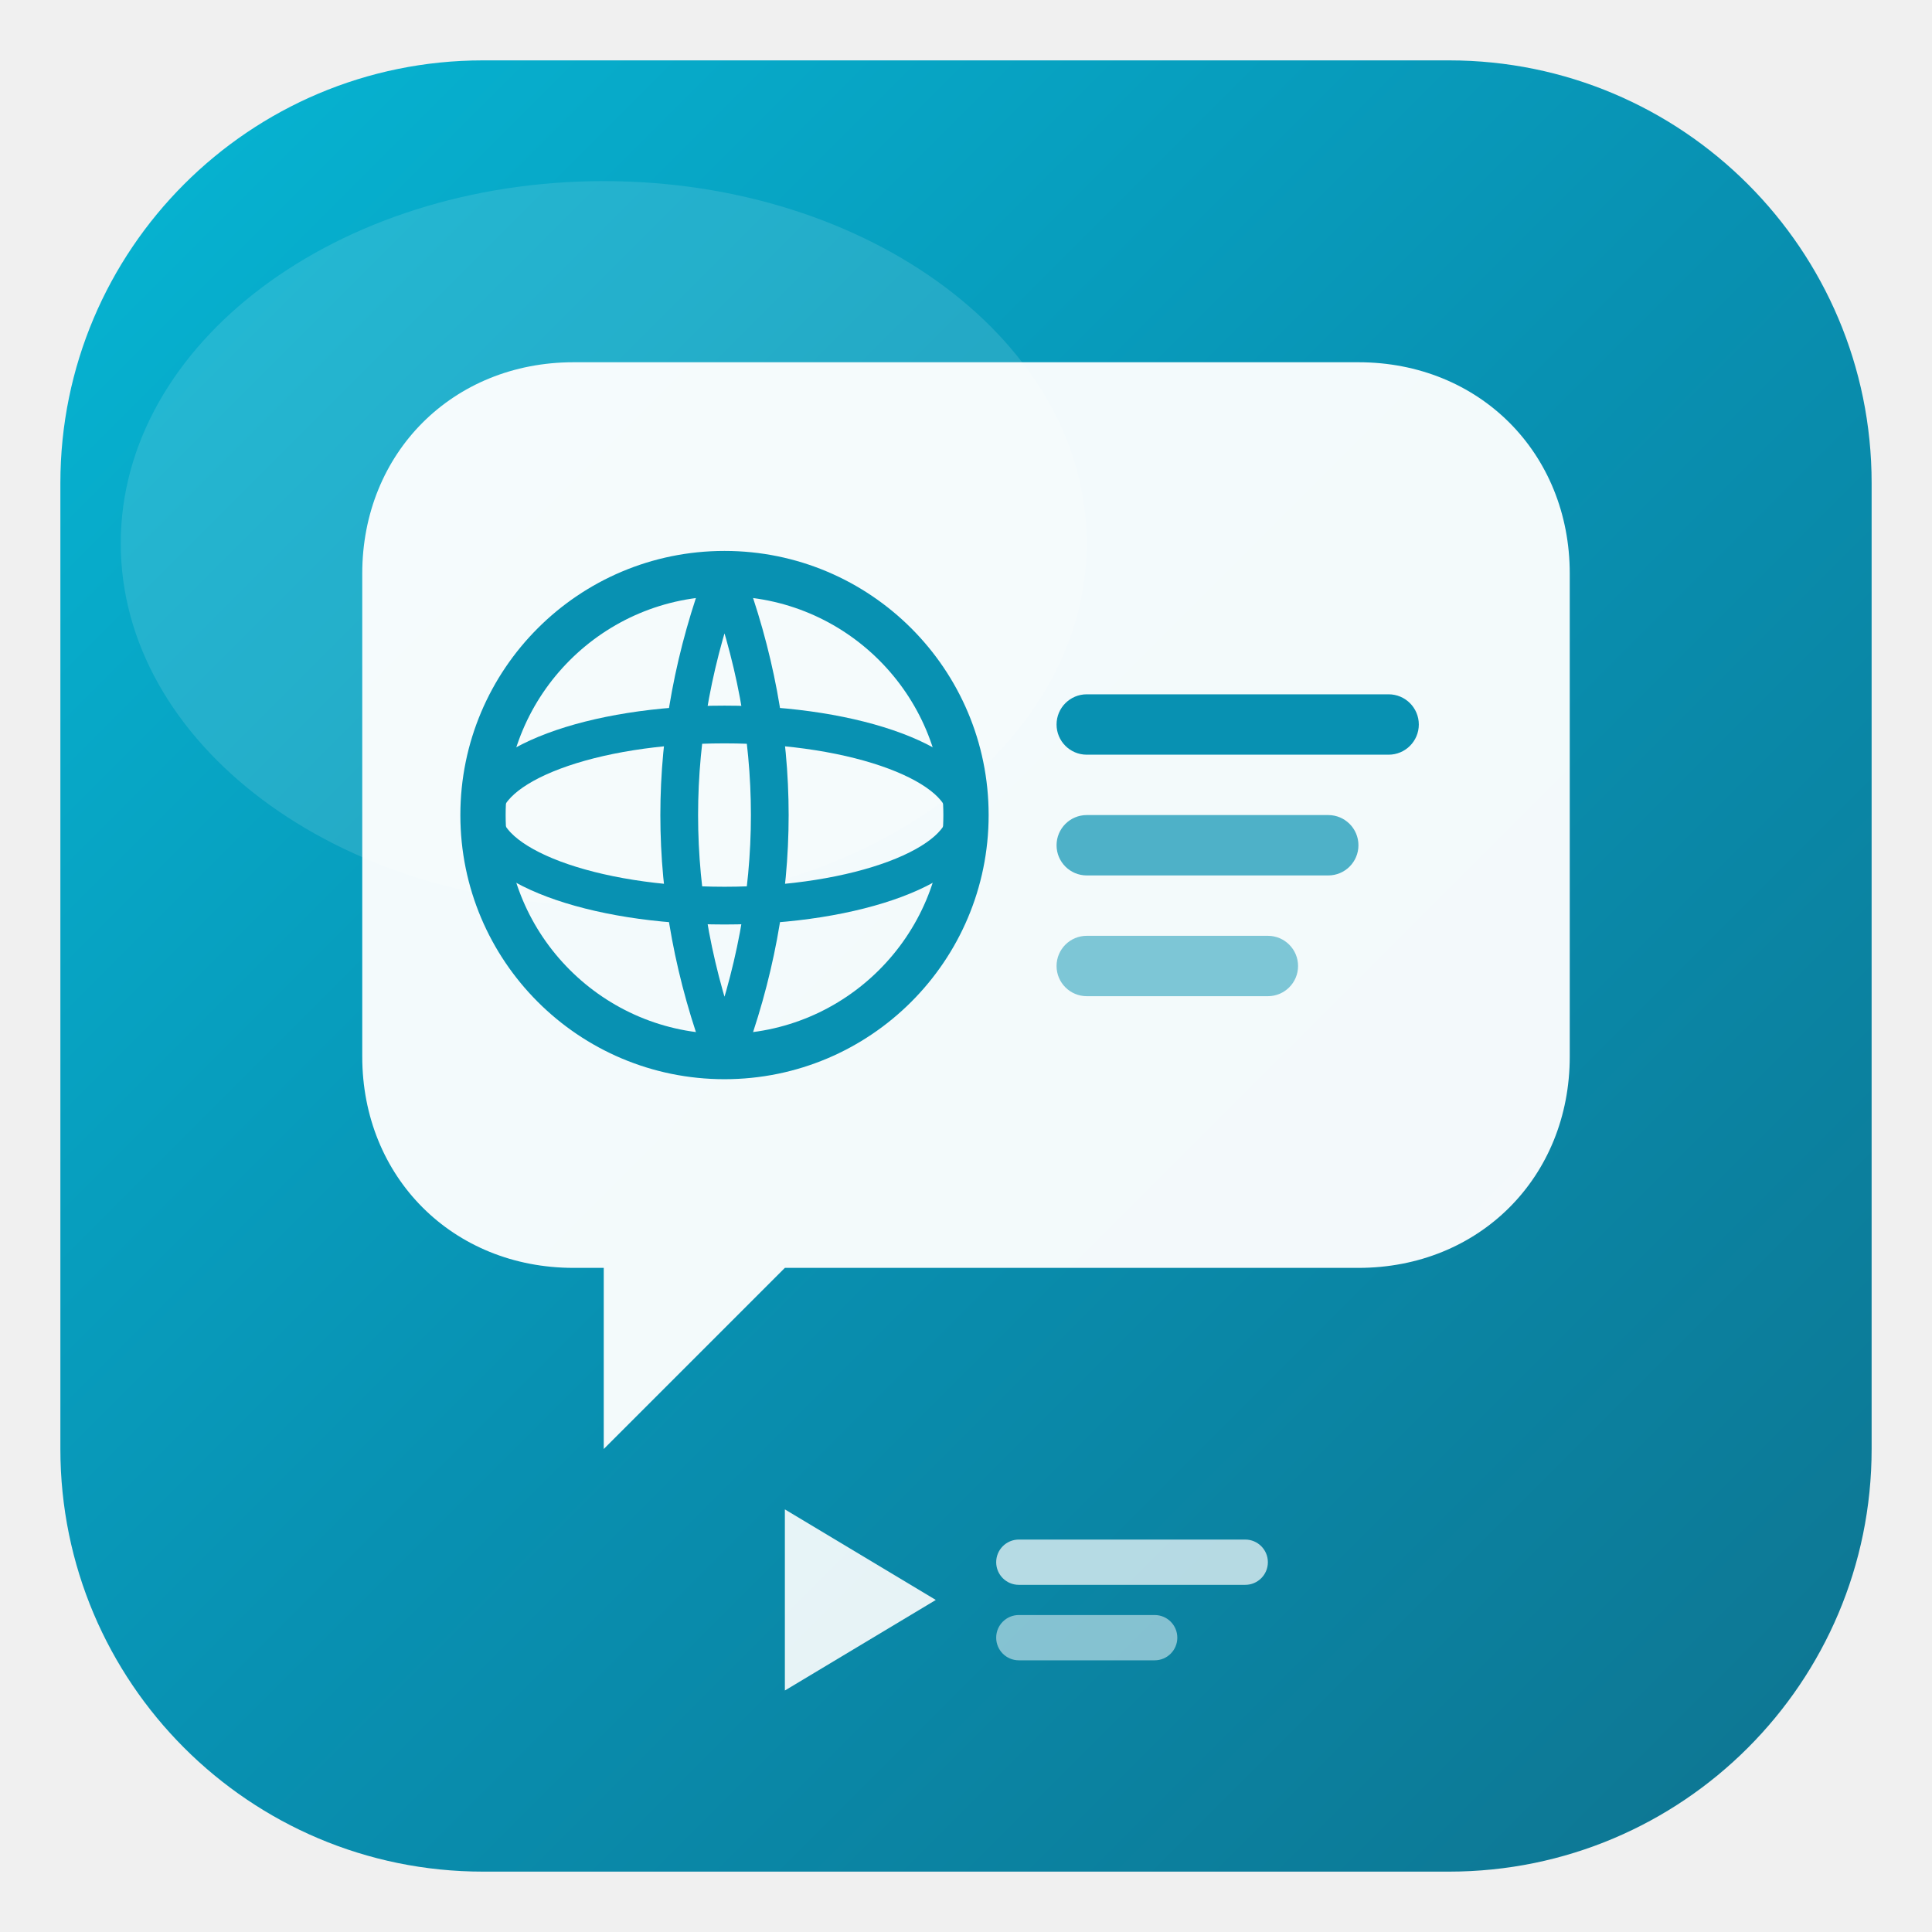
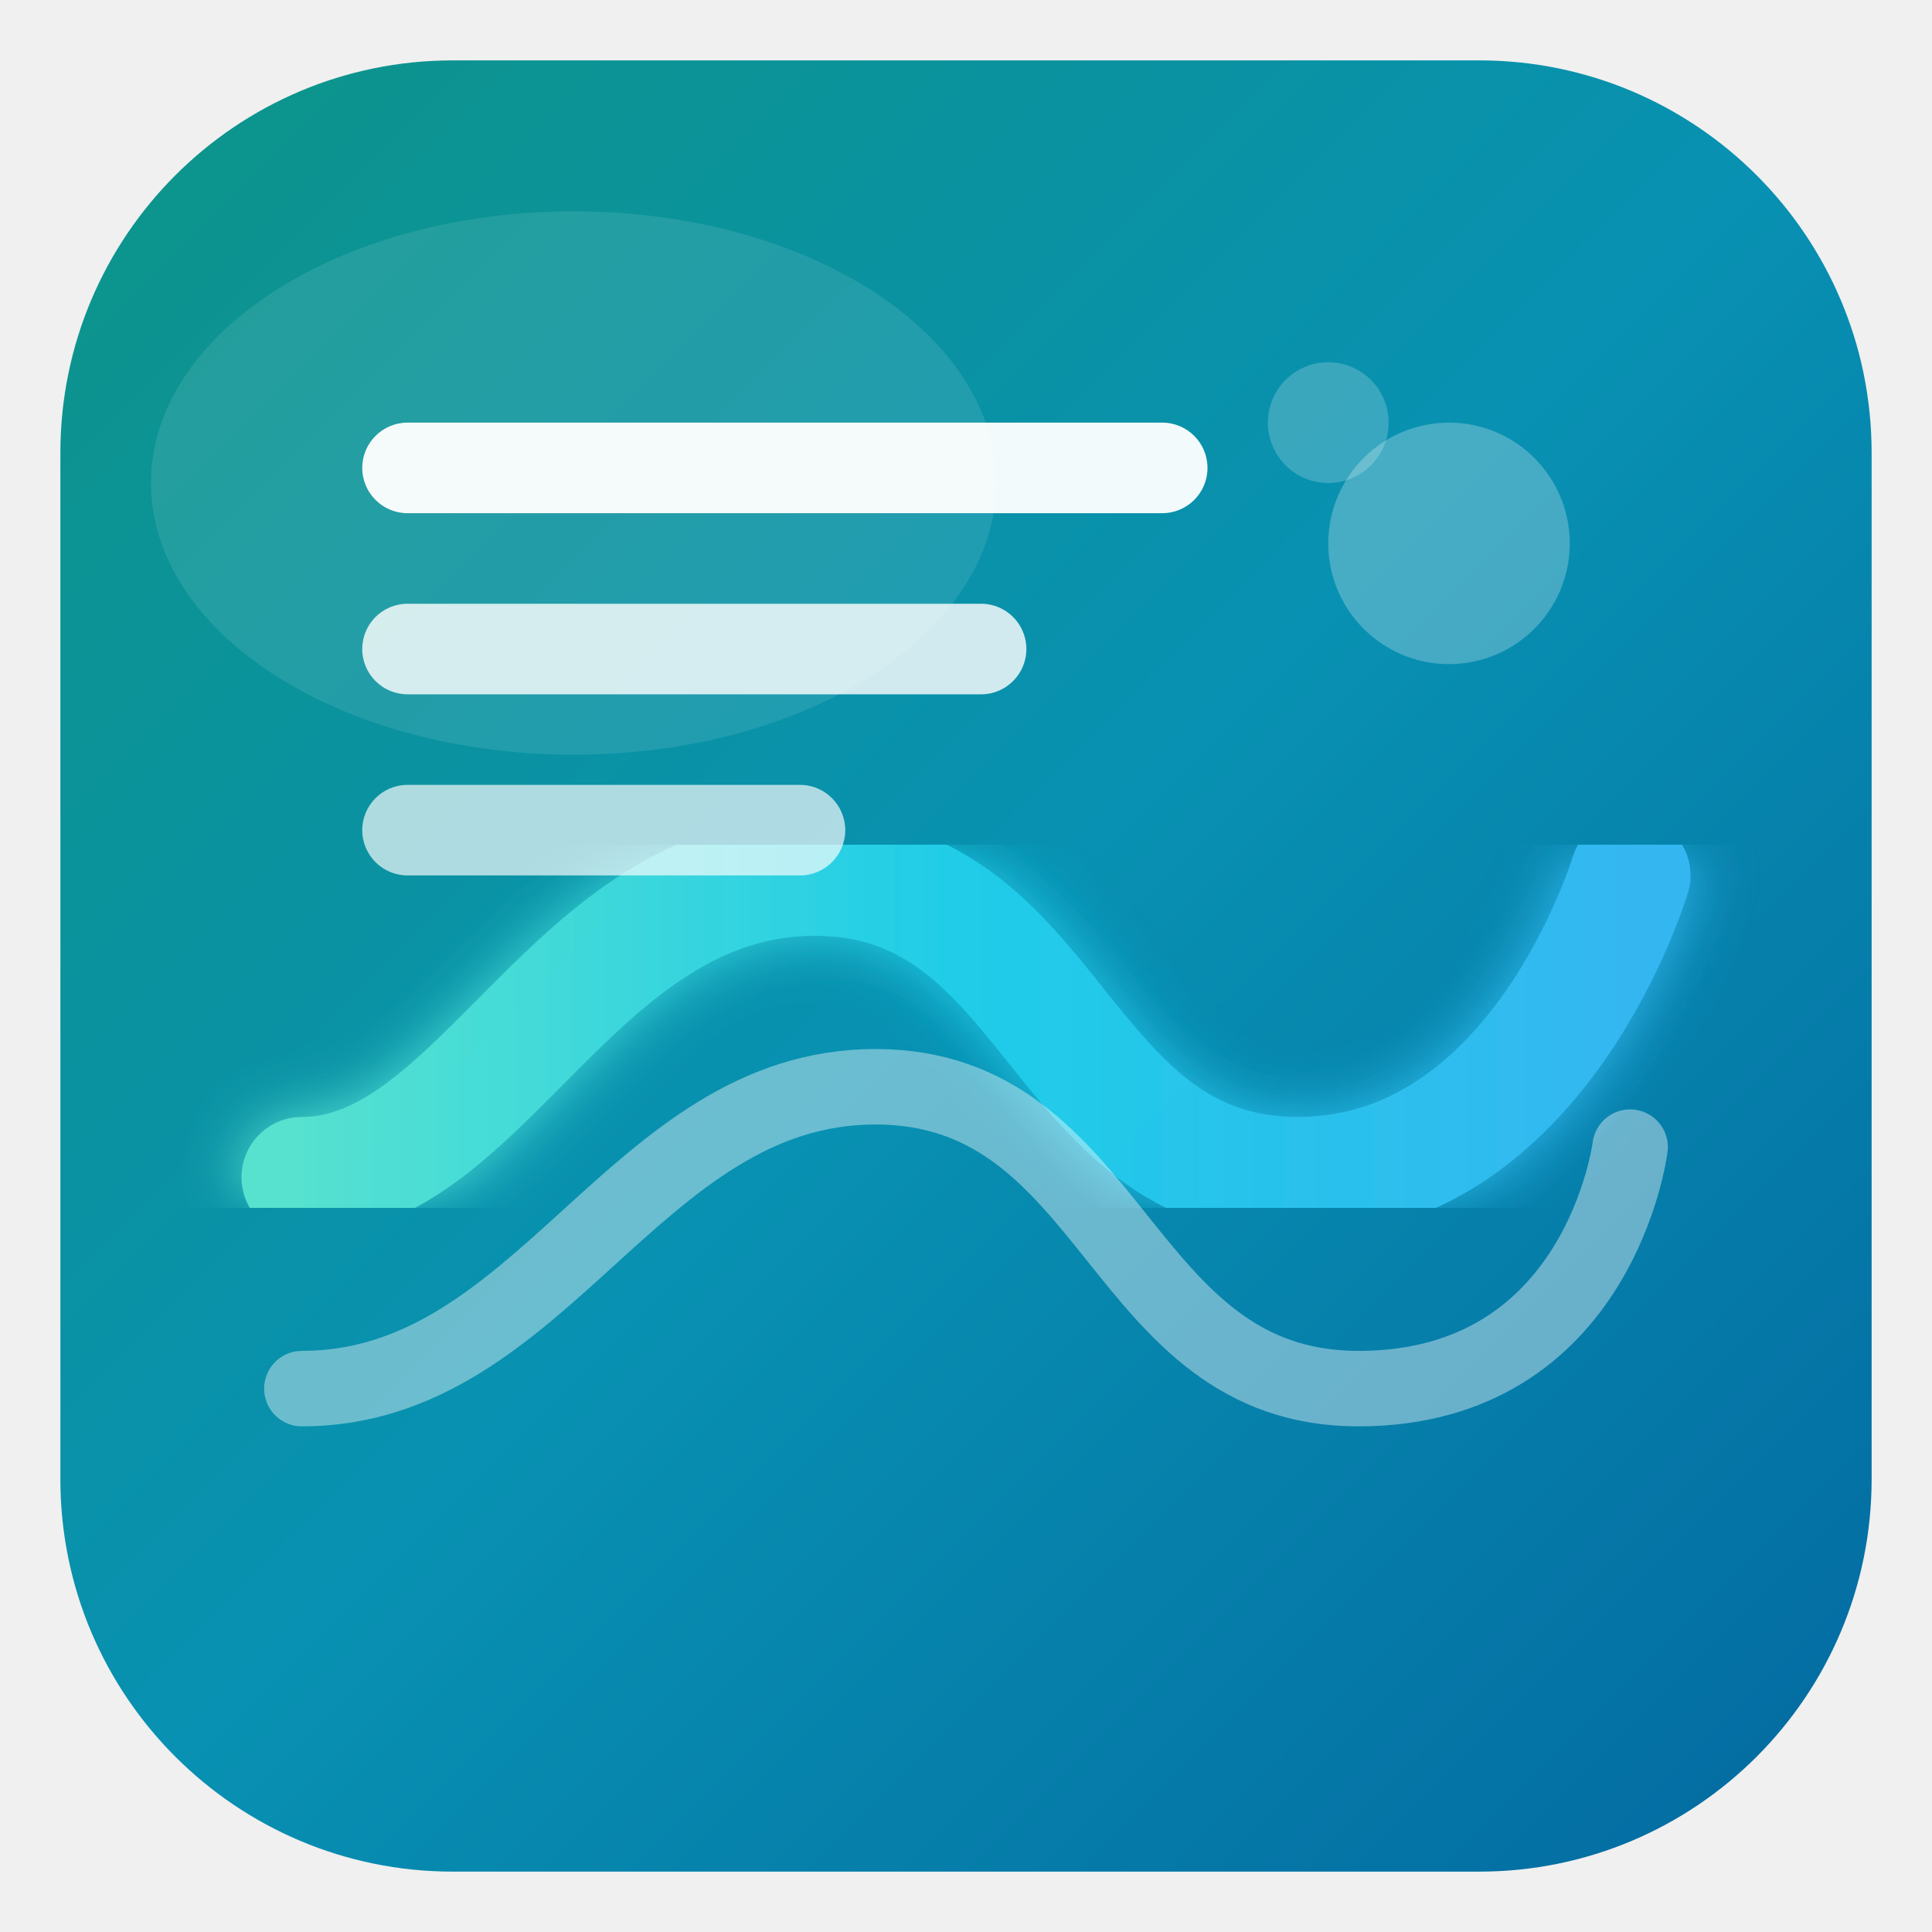
<svg xmlns="http://www.w3.org/2000/svg" width="128" height="128" viewBox="0 0 128 128">
  <defs>
-     <linearGradient id="bgGrad" x1="0%" y1="0%" x2="100%" y2="100%">
-       <stop offset="0%" stop-color="#06b6d4" />
+     <linearGradient id="oceanGrad" x1="0%" y1="0%" x2="100%" y2="100%">
+       <stop offset="0%" stop-color="#0d9488" />
      <stop offset="50%" stop-color="#0891b2" />
-       <stop offset="100%" stop-color="#0e7490" />
+       <stop offset="100%" stop-color="#0369a1" />
    </linearGradient>
-     <filter id="innerGlow">
-       <feGaussianBlur stdDeviation="2" result="blur" />
-       <feComposite in="SourceGraphic" in2="blur" operator="over" />
+     <linearGradient id="waveGrad" x1="0%" y1="0%" x2="100%" y2="0%">
+       <stop offset="0%" stop-color="#5eead4" />
+       <stop offset="50%" stop-color="#22d3ee" />
+       <stop offset="100%" stop-color="#38bdf8" />
+     </linearGradient>
+     <filter id="glow">
+       <feGaussianBlur stdDeviation="2" result="coloredBlur" />
+       <feMerge>
+         <feMergeNode in="coloredBlur" />
+         <feMergeNode in="SourceGraphic" />
+       </feMerge>
    </filter>
  </defs>
-   <rect x="4" y="4" width="120" height="120" rx="28" ry="28" fill="url(#bgGrad)" />
-   <ellipse cx="40" cy="36" rx="32" ry="24" fill="white" opacity="0.12" />
-   <path d="M24 38            C24 30, 30 24, 38 24            L90 24            C98 24, 104 30, 104 38            L104 70            C104 78, 98 84, 90 84            L52 84            L40 96            L40 84            L38 84            C30 84, 24 78, 24 70            Z" fill="white" opacity="0.95" />
-   <circle cx="48" cy="54" r="16" fill="none" stroke="#0891b2" stroke-width="3" />
-   <ellipse cx="48" cy="54" rx="16" ry="6" fill="none" stroke="#0891b2" stroke-width="2.5" />
-   <path d="M48 38 Q42 54, 48 70 M48 38 Q54 54, 48 70" fill="none" stroke="#0891b2" stroke-width="2.5" />
-   <rect x="70" y="46" width="24" height="4" rx="2" fill="#0891b2" />
-   <rect x="70" y="54" width="20" height="4" rx="2" fill="#0891b2" opacity="0.7" />
-   <rect x="70" y="62" width="16" height="4" rx="2" fill="#0891b2" opacity="0.5" />
-   <polygon points="52,100 52,112 62,106" fill="white" opacity="0.9" />
-   <rect x="66" y="102" width="18" height="3" rx="1.5" fill="white" opacity="0.7" />
-   <rect x="66" y="107" width="12" height="3" rx="1.5" fill="white" opacity="0.5" />
+   <rect x="4" y="4" width="120" height="120" rx="26" ry="26" fill="url(#oceanGrad)" />
+   <ellipse cx="38" cy="32" rx="28" ry="18" fill="white" opacity="0.1" />
+   <path d="M20 78            C32 78, 38 58, 54 58            C70 58, 70 78, 86 78            C102 78, 108 58, 108 58" fill="none" stroke="url(#waveGrad)" stroke-width="8" stroke-linecap="round" filter="url(#glow)" opacity="0.9" />
+   <path d="M20 92            C36 92, 42 72, 58 72            C74 72, 74 92, 90 92            C106 92, 108 76, 108 76" fill="none" stroke="white" stroke-width="5" stroke-linecap="round" opacity="0.4" />
+   <g opacity="0.95">
+     <rect x="24" y="28" width="56" height="6" rx="3" fill="white" />
+     <rect x="24" y="40" width="44" height="6" rx="3" fill="white" opacity="0.85" />
+     <rect x="24" y="52" width="32" height="6" rx="3" fill="white" opacity="0.7" />
+   </g>
+   <circle cx="96" cy="36" r="8" fill="white" opacity="0.25" />
+   <circle cx="88" cy="28" r="4" fill="white" opacity="0.2" />
</svg>
